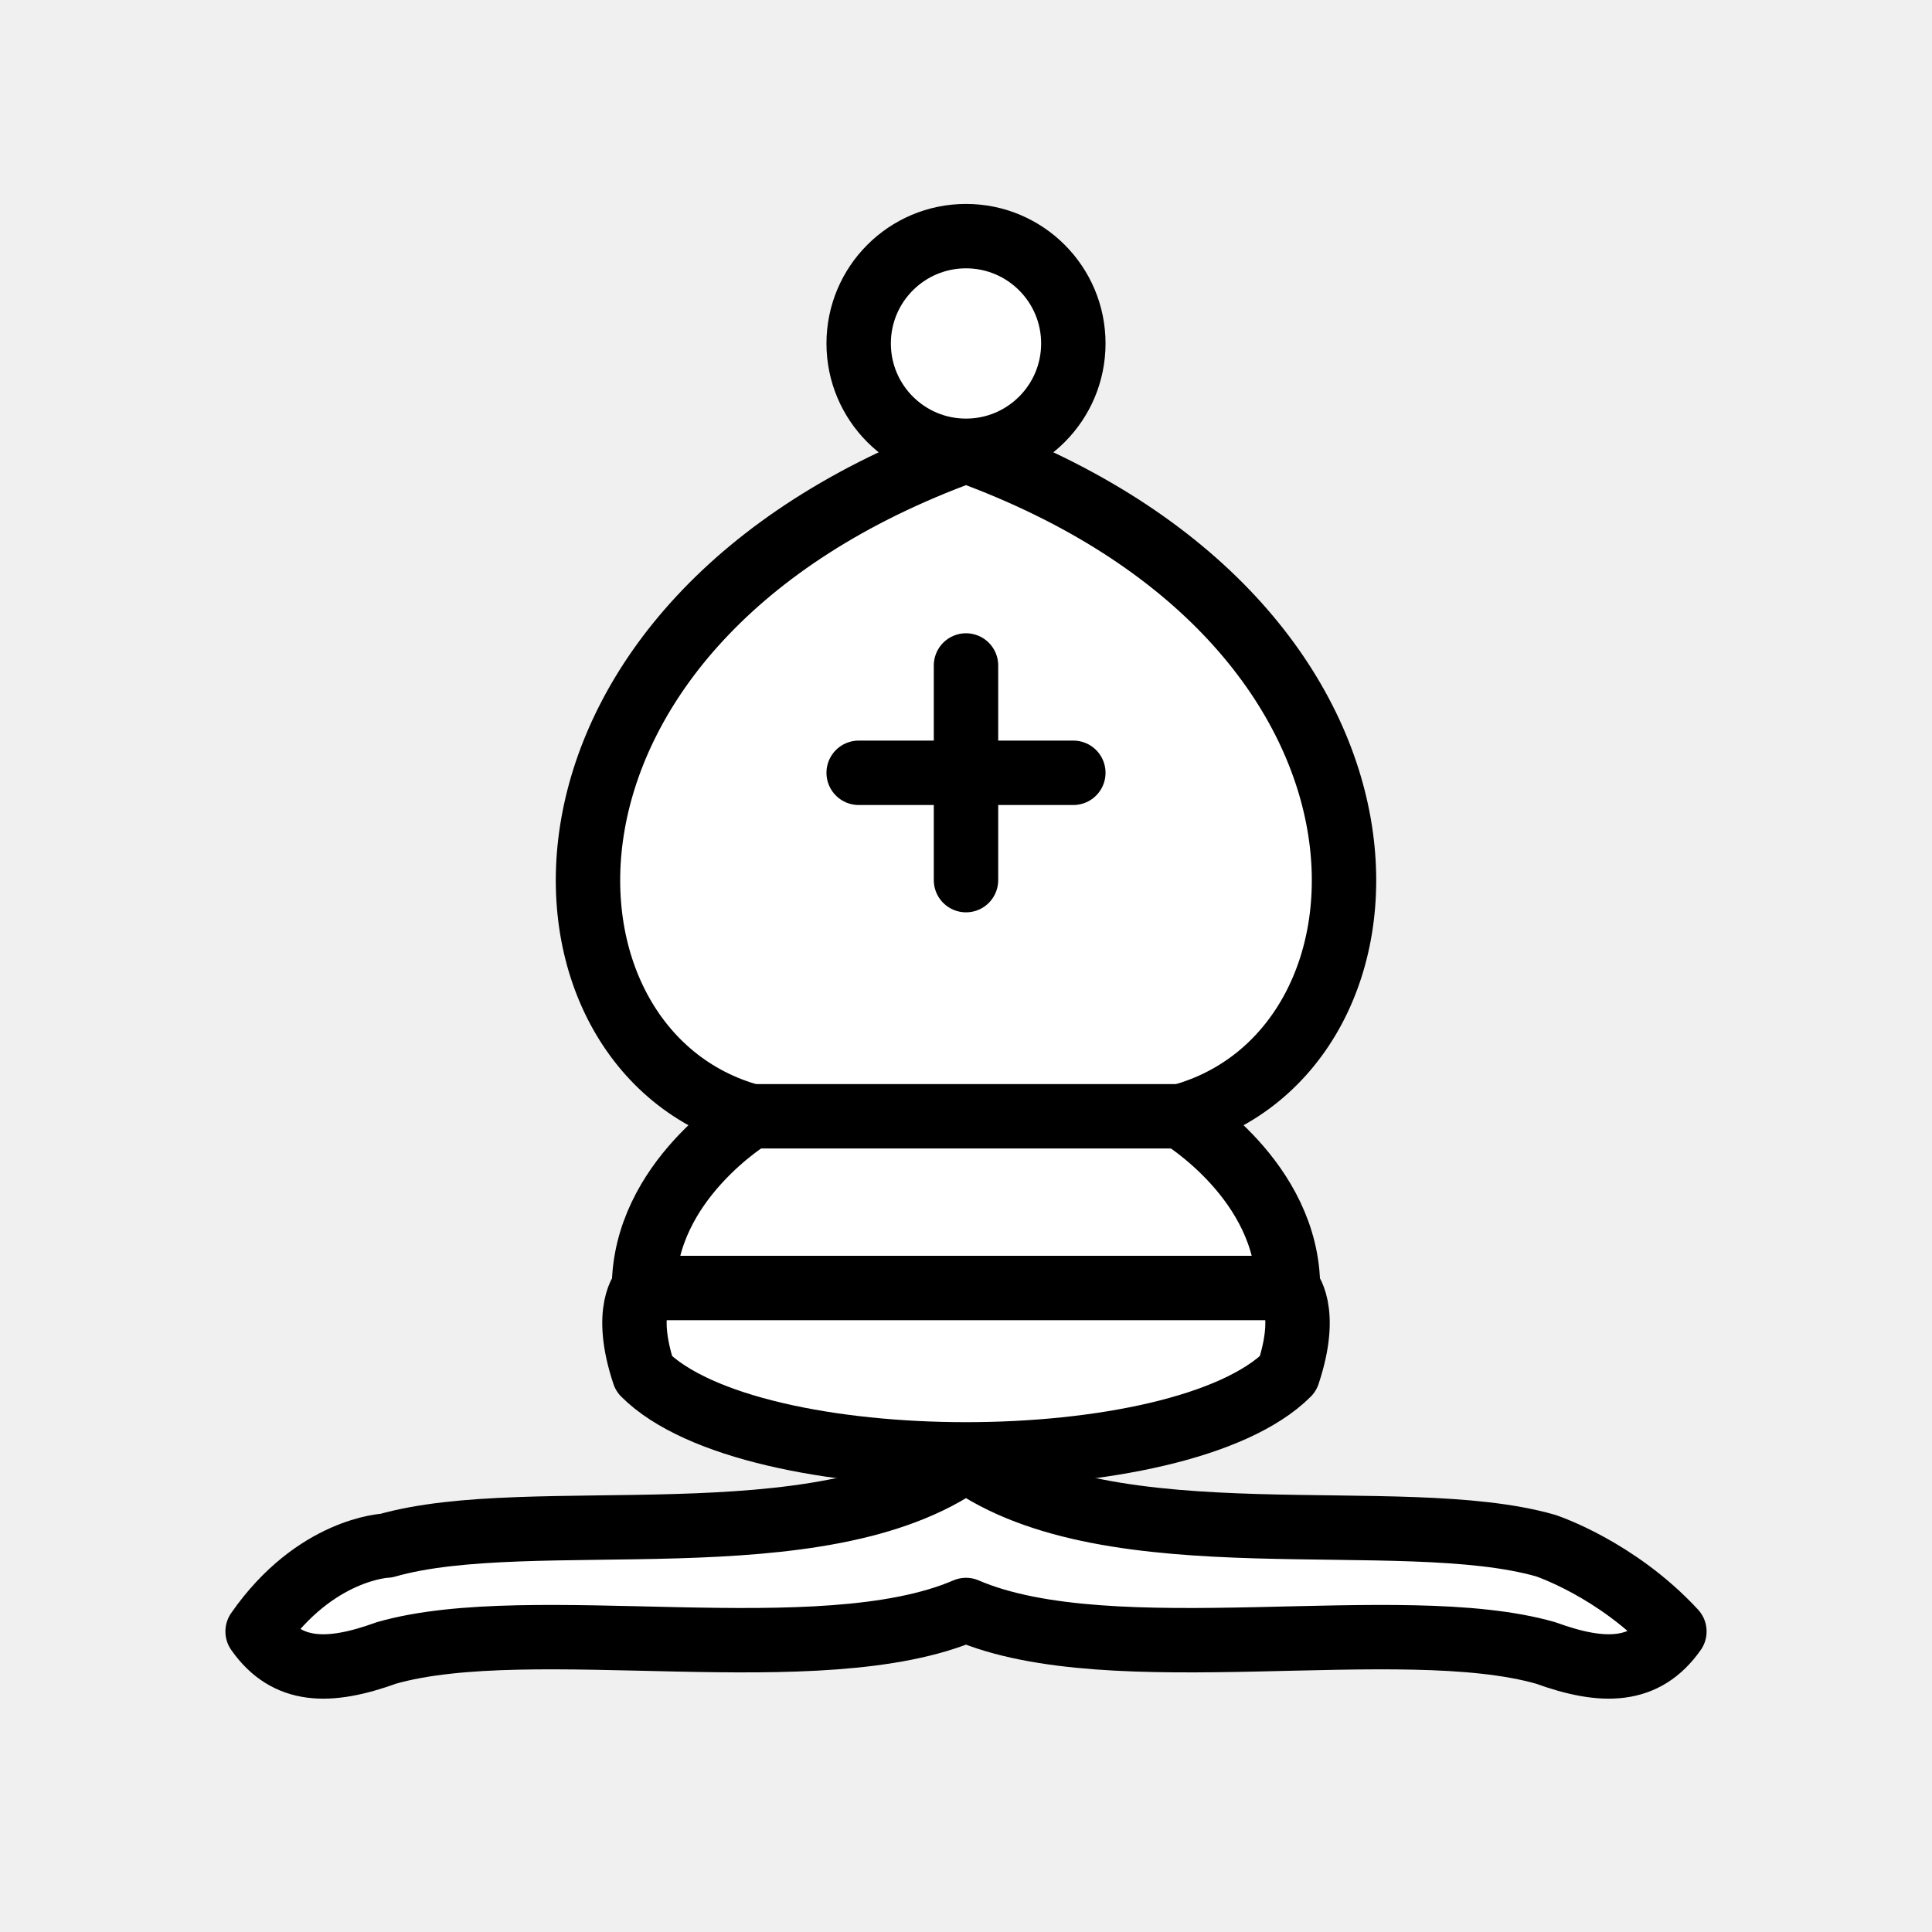
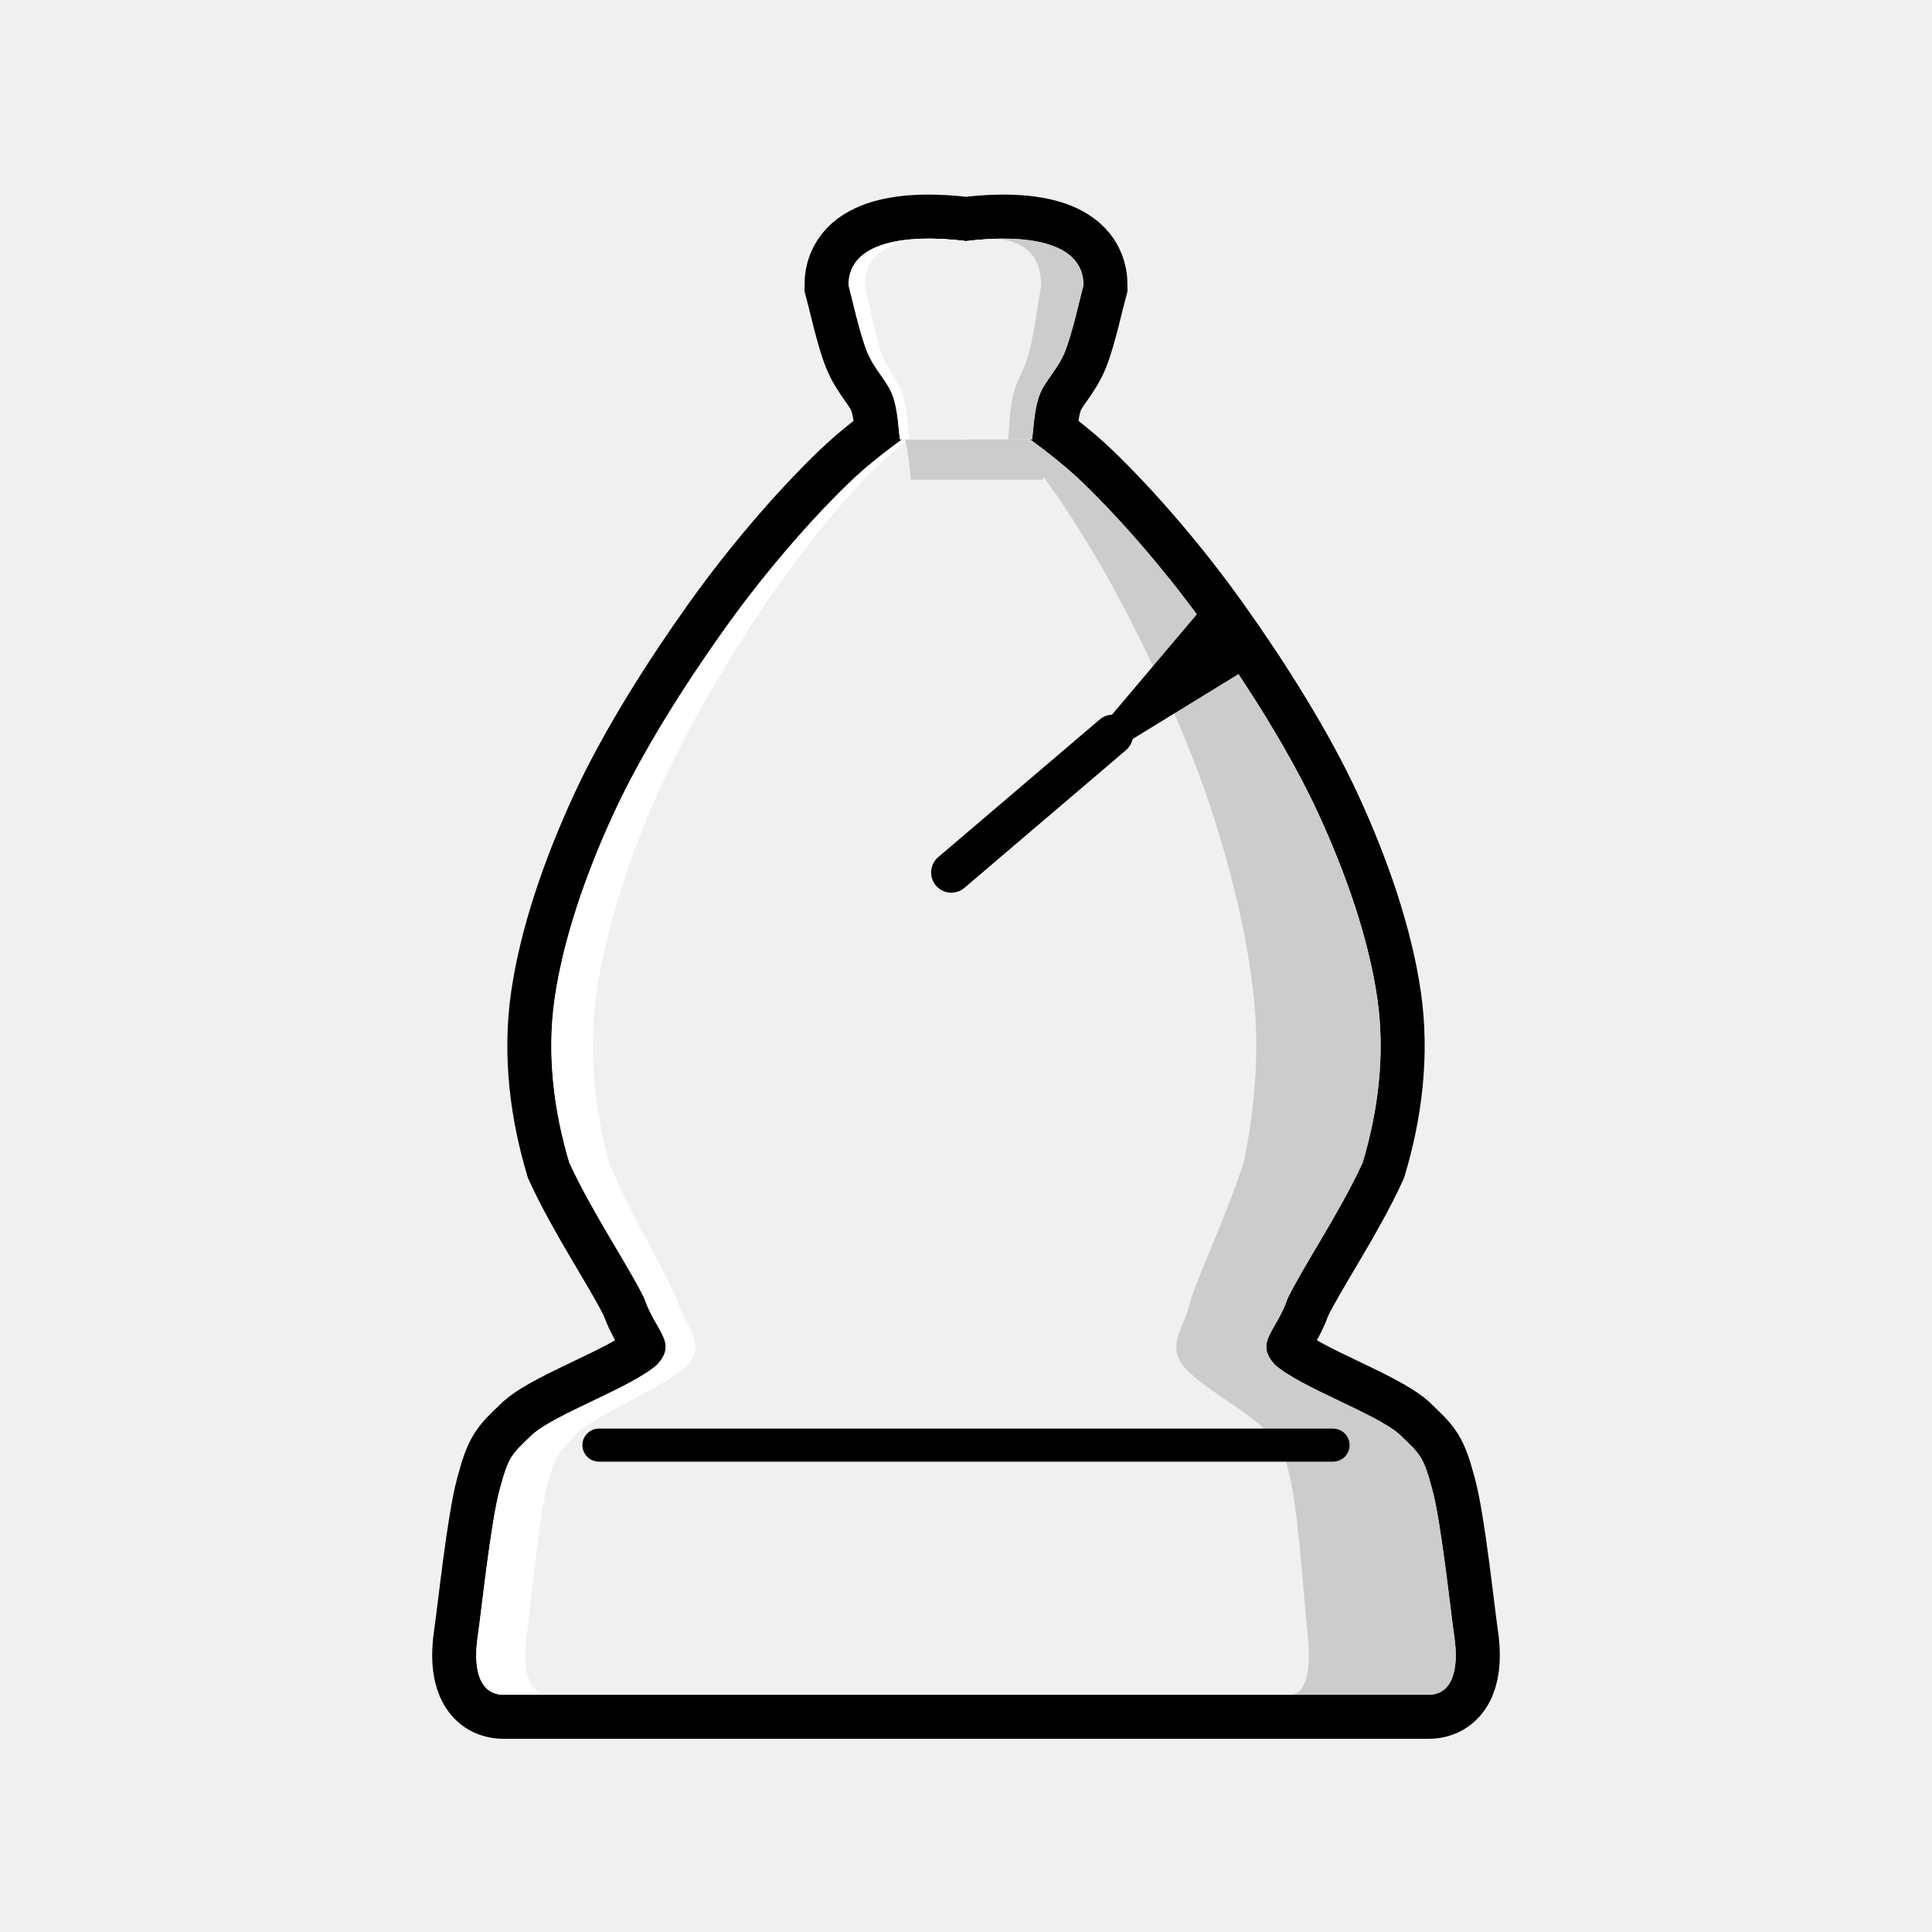
- <svg xmlns="http://www.w3.org/2000/svg" viewBox="0 0 45 45">
-   <g fill="none" fill-rule="evenodd" stroke="#000" stroke-linecap="round" stroke-linejoin="round" stroke-width="1.5">
-     <g fill="#fff" stroke-linecap="butt">
-       <path d="M9 36c3.39-.97 10.11.43 13.5-2 3.39 2.43 10.11 1.03 13.5 2 0 0 1.65.54 3 2-.68.97-1.65.99-3 .5-3.39-.97-10.11.46-13.5-1-3.39 1.46-10.11.03-13.5 1-1.35.49-2.32.47-3-.5 1.35-1.94 3-2 3-2z" />
-       <path d="M15 32c2.5 2.5 12.5 2.5 15 0 .5-1.5 0-2 0-2 0-2.5-2.5-4-2.5-4 5.5-1.5 6-11.5-5-15.5-11 4-10.5 14-5 15.5 0 0-2.5 1.5-2.5 4 0 0-.5.5 0 2z" />
-       <path d="M25 8a2.5 2.5 0 1 1-5 0 2.5 2.5 0 1 1 5 0z" />
+ <svg xmlns="http://www.w3.org/2000/svg" viewBox="0 0 50 50">
+   <g id="wb">
+     <defs>
+       <path id="kibitzowb0" d="M25,9.6C25.533,10 27.1,10.933 28.2,12C29.3,13.067 30.533,14.5 31.6,16C32.667,17.5 33.833,19.333 34.6,21C35.367,22.667 35.967,24.417 36.2,26C36.433,27.583 36.215,29.133 35.807,30.5C35.181,31.867 34.211,33.282 33.763,34.2C33.45,35.118 32.85,35.391 33.412,36.008C34.103,36.625 36.153,37.335 36.8,37.9C37.387,38.465 37.45,38.483 37.7,39.4C37.95,40.317 38.2,42.733 38.3,43.4C38.45,44.4 38.2,45 37.6,45L25,45L12.4,45C11.8,45 11.55,44.4 11.7,43.4C11.8,42.733 12.05,40.317 12.3,39.4C12.55,38.483 12.613,38.465 13.2,37.9C13.847,37.335 15.897,36.625 16.588,36.008C17.15,35.391 16.55,35.118 16.237,34.2C15.789,33.282 14.819,31.867 14.193,30.5C13.785,29.133 13.567,27.583 13.8,26C14.033,24.417 14.633,22.667 15.4,21C16.167,19.333 17.333,17.5 18.4,16C19.467,14.5 20.7,13.067 21.8,12C22.9,10.933 24.467,10 25,9.6Z" />
+       <clipPath id="kibitzowb0c">
+         <use href="#kibitzowb0" />
+       </clipPath>
+       <path id="kibitzowb1" d="M25,5.4C26.6,5.2 28.2,5.4 28.2,6.6C28.117,6.9 27.9,7.9 27.7,8.4C27.5,8.9 27.15,9.2 27,9.6C26.85,10 26.833,10.6 26.8,10.8L25,10.8L23.2,10.8C23.167,10.6 23.15,10 23,9.6C22.85,9.2 22.5,8.9 22.3,8.4C22.1,7.9 21.883,6.9 21.8,6.6C21.8,5.4 23.4,5.2 25,5.4Z" />
+       <clipPath id="kibitzowb1c">
+         <use href="#kibitzowb1" />
+       </clipPath>
+       <clipPath id="kibitzowbR0">
+         <rect x="25" y="-10" width="70" height="70" />
+       </clipPath>
+       <clipPath id="kibitzowbL0">
+         <rect x="-45" y="-10" width="70" height="70" />
+       </clipPath>
+     </defs>
+     <g transform="translate(25 45) scale(0.95) translate(-25 -46.2)">
+       <use href="#kibitzowb0" fill="#000" stroke="#000" stroke-width="2.4" stroke-linejoin="miter" stroke-miterlimit="2.5" />
+       <use href="#kibitzowb1" fill="#000" stroke="#000" stroke-width="2.4" stroke-linejoin="miter" stroke-miterlimit="2.5" />
+       <g clip-path="url(#kibitzowb0c)">
+         <use href="#kibitzowb0" fill="#f0f0f0" />
+         <g clip-path="url(#kibitzowbR0)">
+           <use href="#kibitzowb0" fill="#cccccc" />
+           <use href="#kibitzowb0" transform="translate(25 0) scale(0.7 1) translate(-25 0)" fill="#f0f0f0" />
+         </g>
+         <g clip-path="url(#kibitzowbL0)">
+           <use href="#kibitzowb0" fill="#ffffff" />
+           <use href="#kibitzowb0" transform="translate(25 0) scale(0.9 1) translate(-25 0)" fill="#f0f0f0" />
+         </g>
+         <use href="#kibitzowb1" transform="translate(0.3 1.1)" fill="#cccccc" />
+       </g>
+       <g clip-path="url(#kibitzowb1c)">
+         <use href="#kibitzowb1" fill="#f0f0f0" />
+         <g clip-path="url(#kibitzowbR0)">
+           <use href="#kibitzowb1" fill="#cccccc" />
+           <use href="#kibitzowb1" transform="translate(25 0) scale(0.64 1) translate(-25 0)" fill="#f0f0f0" />
+         </g>
+         <g clip-path="url(#kibitzowbL0)">
+           <use href="#kibitzowb1" fill="#ffffff" />
+           <use href="#kibitzowb1" transform="translate(25 0) scale(0.86 1) translate(-25 0)" fill="#f0f0f0" />
+         </g>
+       </g>
+       <path d="M29,18.85 L24.6,22.6" fill="none" stroke="#000" stroke-width="1.1" stroke-linecap="round" />
+       <path d="M15,38.2H35" fill="none" stroke="#000" stroke-width="0.9" stroke-linecap="round" />
+       <path d="M31.6,15.2 L32.9,16.9 L27.2,20.4 Z" fill="#000" />
    </g>
-     <path stroke-linejoin="miter" d="M17.5 26h10M15 30h15m-7.5-14.5v5M20 18h5" />
  </g>
</svg>
